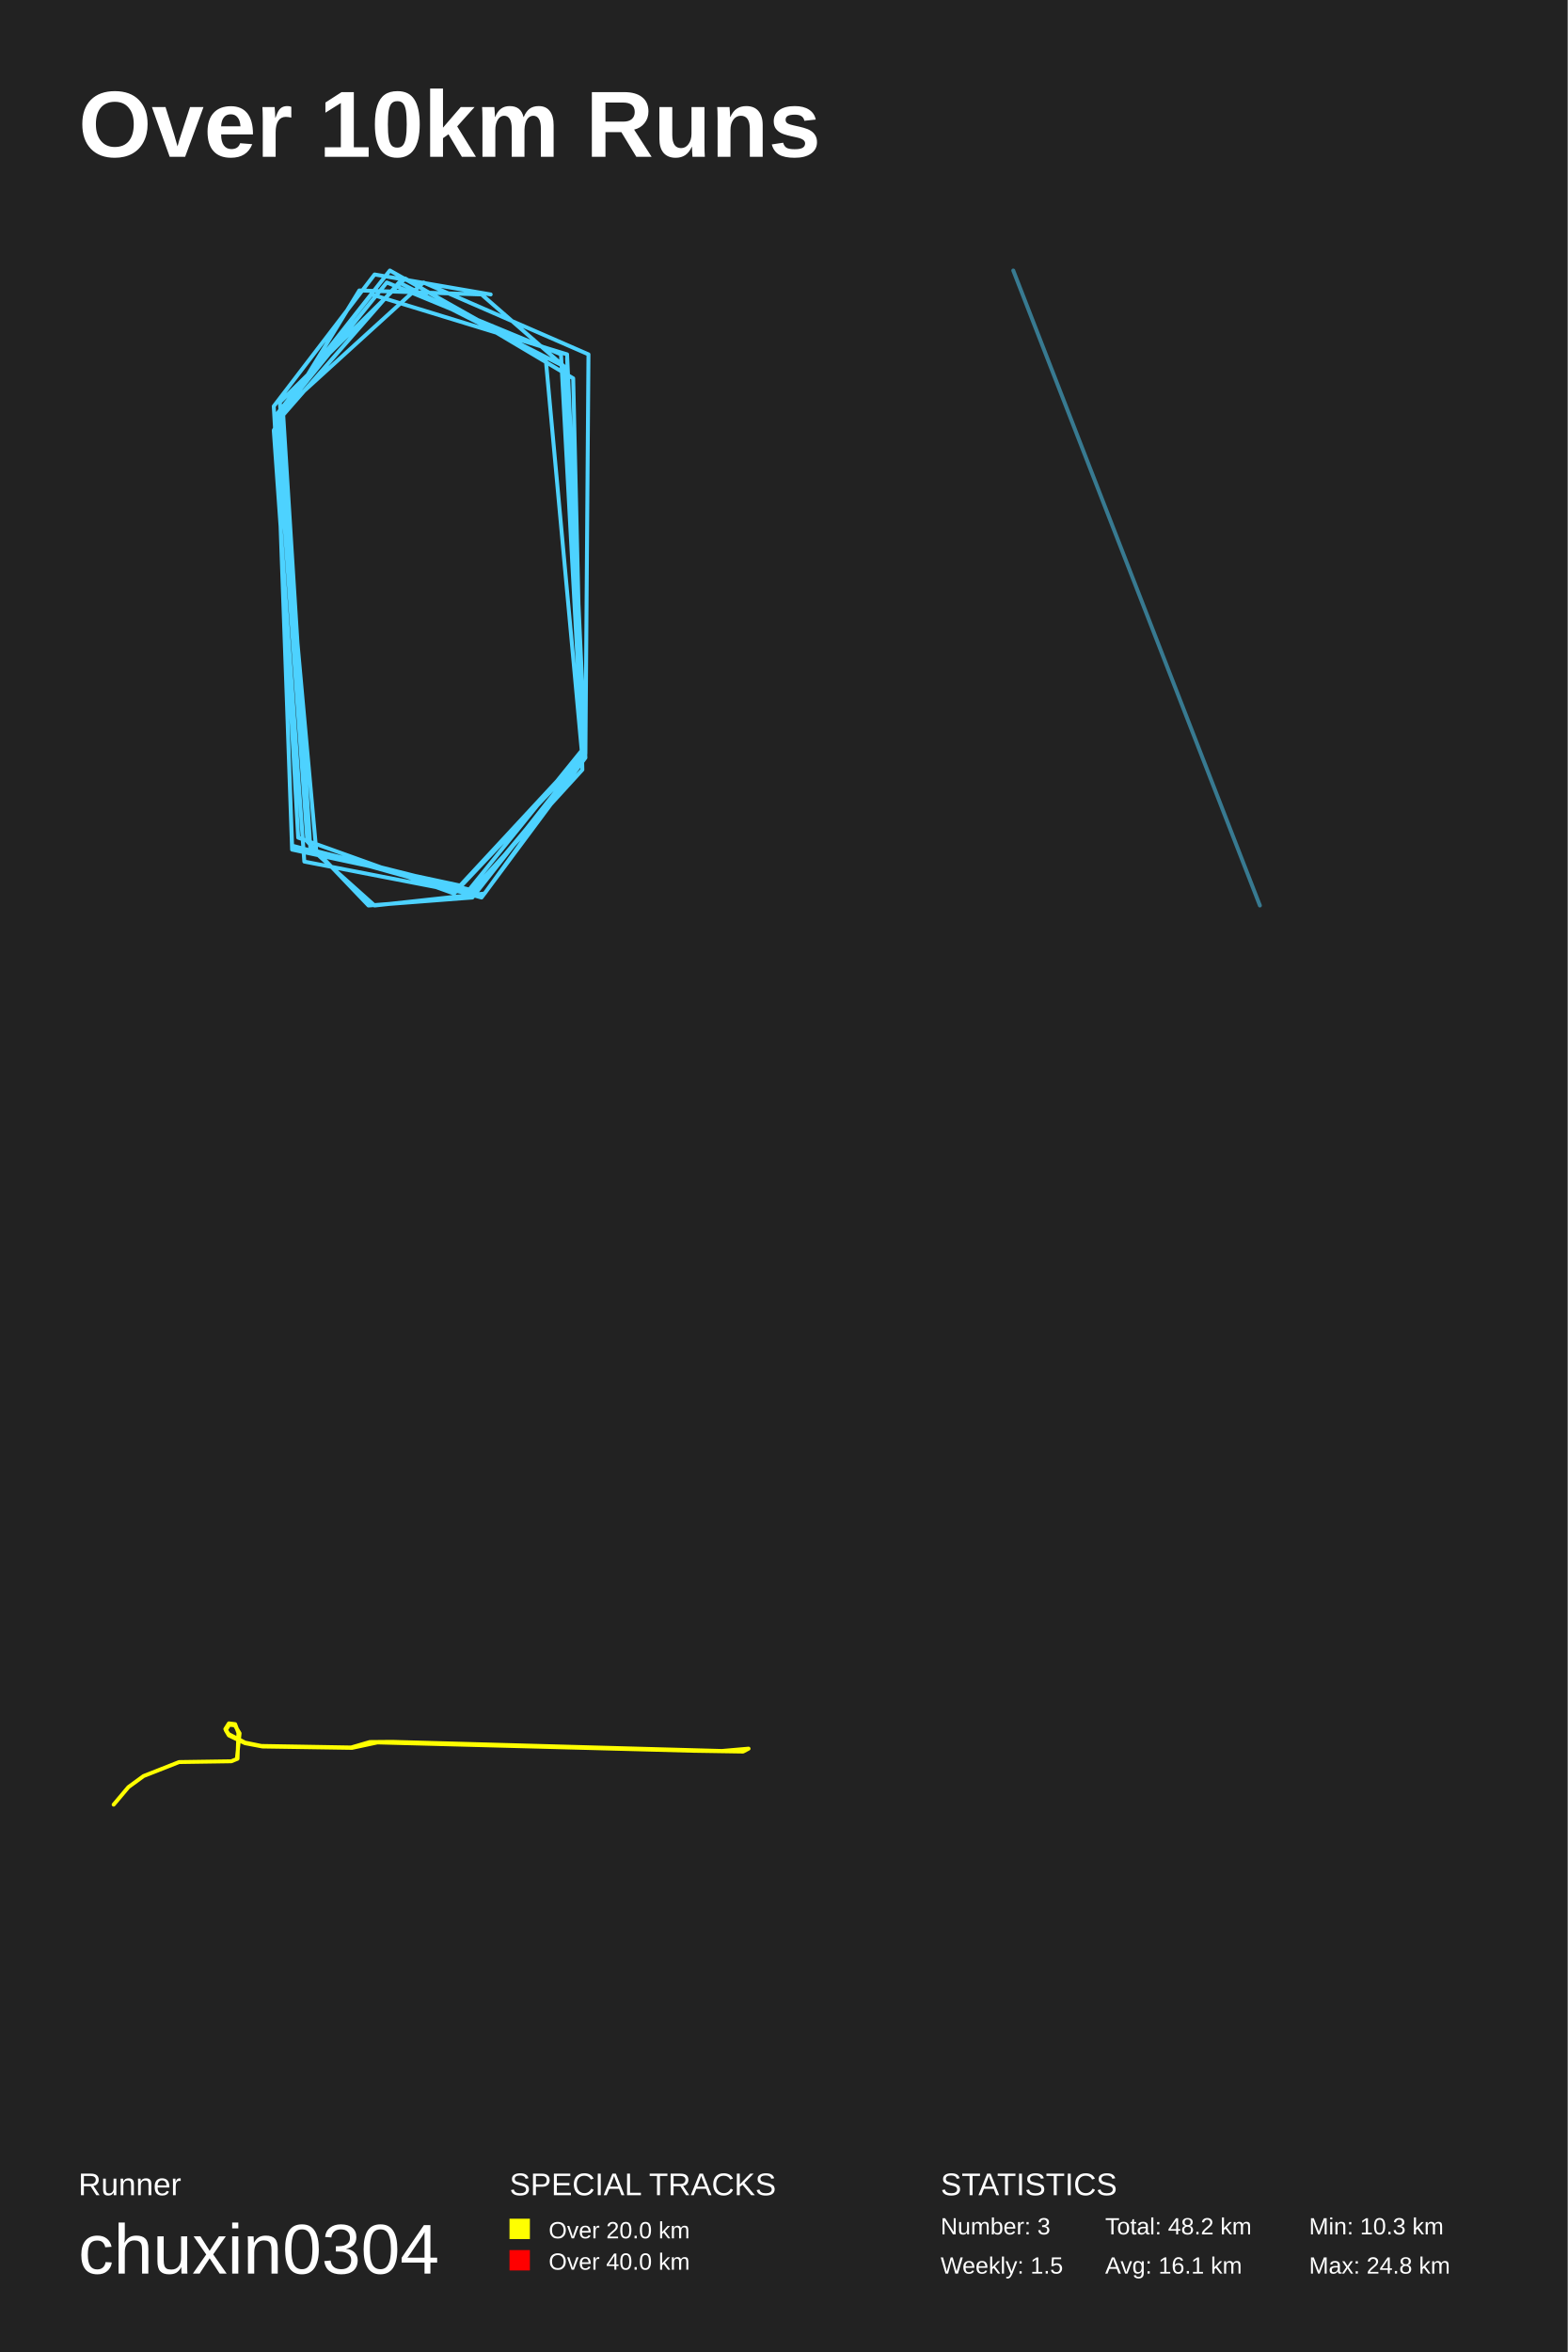
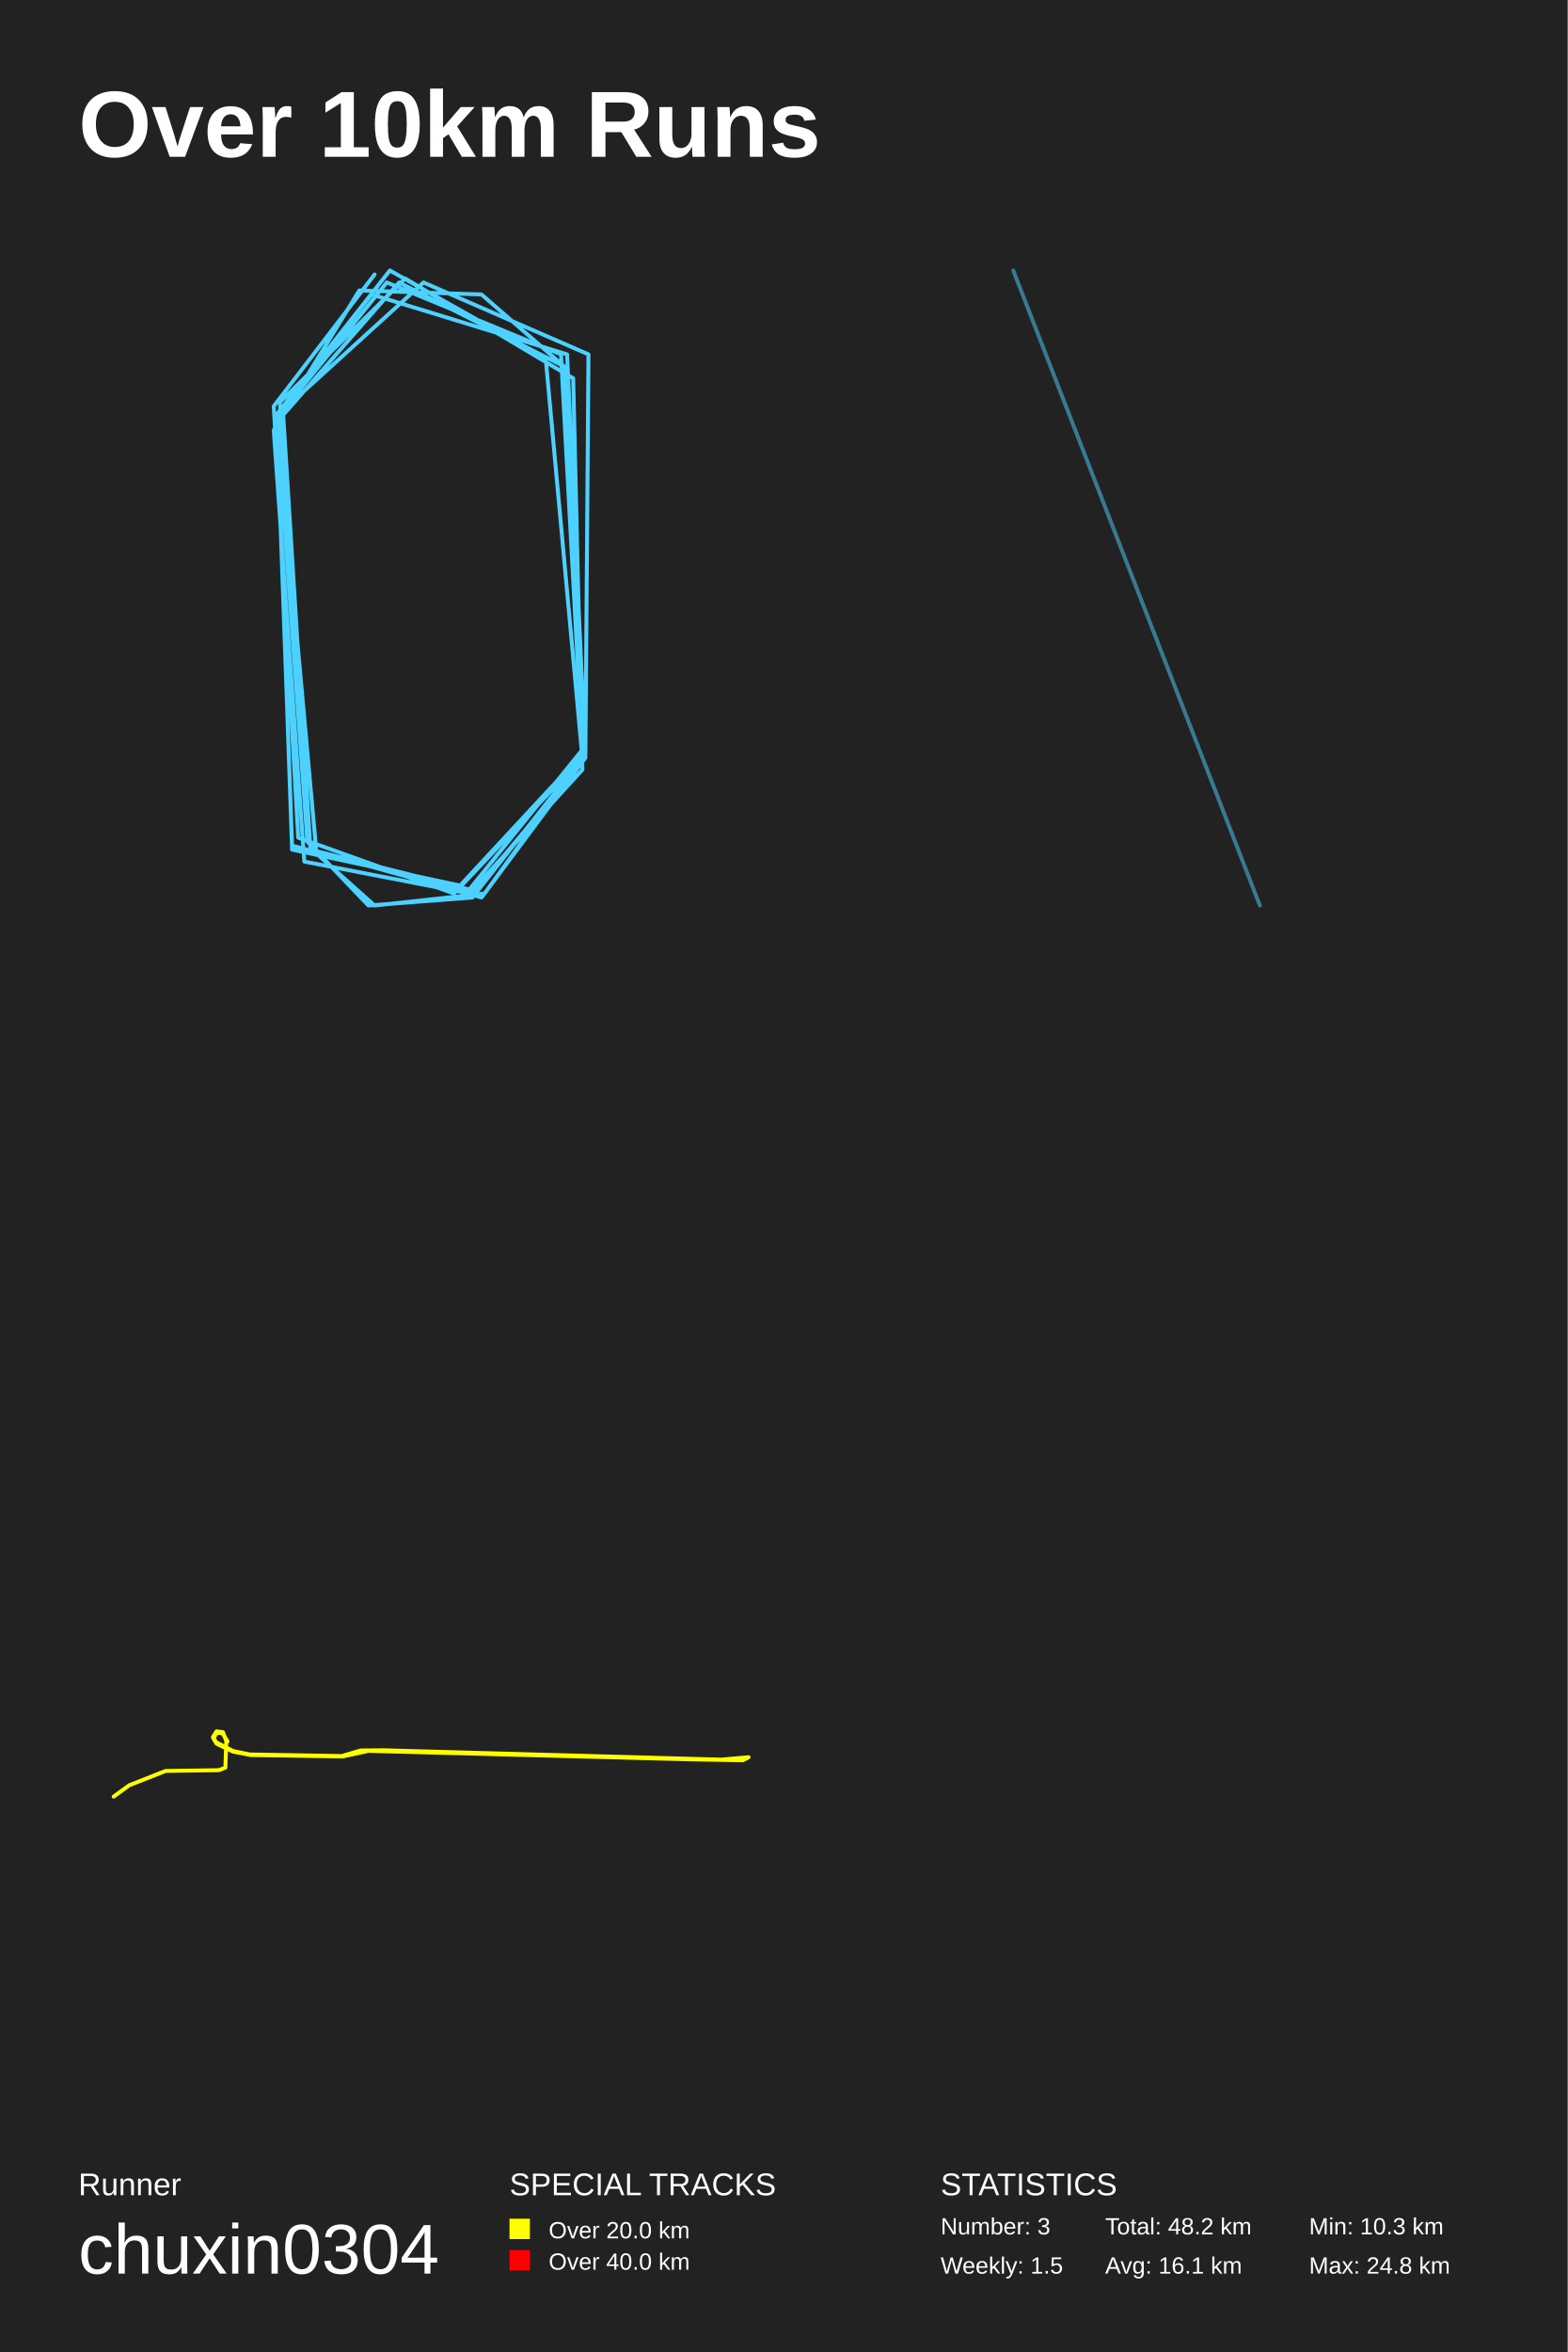
<svg xmlns="http://www.w3.org/2000/svg" baseProfile="full" height="300mm" version="1.1" viewBox="0,0,200,300" width="200mm">
  <defs />
  <rect fill="#222222" height="300" width="200" x="0" y="0" />
  <text fill="#FFFFFF" style="font-size:12px; font-family:Arial; font-weight:bold;" x="10" y="20">Over 10km Runs</text>
  <text fill="#FFFFFF" style="font-size:4px; font-family:Arial" x="10" y="280">Runner</text>
  <text fill="#FFFFFF" style="font-size:9px; font-family:Arial" x="10" y="290">chuxin0304</text>
  <text fill="#FFFFFF" style="font-size:4px; font-family:Arial" x="65" y="280">SPECIAL TRACKS</text>
  <rect fill="yellow" height="2.6" width="2.6" x="65" y="283" />
  <text fill="#FFFFFF" style="font-size:3px; font-family:Arial" x="70" y="285.5">Over 20.0 km</text>
  <rect fill="red" height="2.6" width="2.6" x="65" y="287" />
  <text fill="#FFFFFF" style="font-size:3px; font-family:Arial" x="70" y="289.5">Over 40.0 km</text>
  <text fill="#FFFFFF" style="font-size:4px; font-family:Arial" x="120" y="280">STATISTICS</text>
  <text fill="#FFFFFF" style="font-size:3px; font-family:Arial" x="120" y="285">Number: 3</text>
  <text fill="#FFFFFF" style="font-size:3px; font-family:Arial" x="120" y="290">Weekly: 1.5</text>
  <text fill="#FFFFFF" style="font-size:3px; font-family:Arial" x="141" y="285">Total: 48.2 km</text>
  <text fill="#FFFFFF" style="font-size:3px; font-family:Arial" x="141" y="290">Avg: 16.1 km</text>
  <text fill="#FFFFFF" style="font-size:3px; font-family:Arial" x="167" y="285">Min: 10.3 km</text>
  <text fill="#FFFFFF" style="font-size:3px; font-family:Arial" x="167" y="290">Max: 24.8 km</text>
-   <polyline fill="none" opacity="1" points="62.601,37.557 47.788,35.009 34.925,51.821 38.043,106.84 57.924,113.972 74.296,96.651 69.618,45.708 49.738,34.5 35.314,52.84 37.264,108.368 58.703,112.953 74.296,96.142 71.957,46.727 50.907,36.028 35.314,53.859 37.264,107.859 60.262,113.972 74.296,97.161 71.957,46.727 61.432,37.557 45.839,37.047 34.925,54.878 38.823,109.896 59.873,113.972 74.296,98.179 73.126,48.255 51.687,35.519 35.704,51.311 39.602,108.368 59.873,113.462 74.296,95.632 71.567,45.198 49.348,36.028 35.314,53.349 39.213,107.349 47.009,115.5 60.262,114.481 74.686,96.142 75.075,45.198 54.025,36.028 36.094,52.33 39.602,108.368 61.432,114.481 74.686,96.651 72.347,45.198 47.399,37.557 35.314,52.84 40.382,108.877 47.788,115.5 61.822,113.972 74.686,96.142 72.347,45.708" stroke="#4DD2FF" stroke-dasharray="none" stroke-linecap="round" stroke-linejoin="round" stroke-width="0.5" />
-   <polyline fill="none" opacity="0.5" points="160.732,115.5 129.268,34.5 160.732,115.5 129.268,34.5 160.732,115.5 129.268,34.5 160.732,115.5 129.268,34.5 160.732,115.5 129.268,34.5 160.732,115.5 129.268,34.5 160.732,115.5 129.268,34.5 160.732,115.5 129.268,34.5 160.732,115.5 129.268,34.5 160.732,115.5 129.268,34.5 160.732,115.5 129.268,34.5 160.732,115.5 129.268,34.5 160.732,115.5 129.268,34.5 160.732,115.5 129.268,34.5 160.732,115.5 129.268,34.5 160.732,115.5 129.268,34.5 160.732,115.5 129.268,34.5 160.732,115.5 129.268,34.5 160.732,115.5 129.268,34.5 160.732,115.5 129.268,34.5 160.732,115.5 129.268,34.5 160.732,115.5 129.268,34.5 160.732,115.5 129.268,34.5 160.732,115.5 129.268,34.5 160.732,115.5 129.268,34.5 160.732,115.5 129.268,34.5 160.732,115.5 129.268,34.5 160.732,115.5 129.268,34.5 160.732,115.5 129.268,34.5 160.732,115.5 129.268,34.5 160.732,115.5 129.268,34.5 160.732,115.5 129.268,34.5 160.732,115.5 129.268,34.5 160.732,115.5 129.268,34.5 160.732,115.5 129.268,34.5 160.732,115.5 129.268,34.5 160.732,115.5 129.268,34.5 160.732,115.5 129.268,34.5 160.732,115.5 129.268,34.5 160.732,115.5 129.268,34.5 160.732,115.5 129.268,34.5 160.732,115.5 129.268,34.5 160.732,115.5 129.268,34.5 160.732,115.5 129.268,34.5 160.732,115.5 129.268,34.5 160.732,115.5 129.268,34.5 160.732,115.5 129.268,34.5 160.732,115.5 129.268,34.5 160.732,115.5 129.268,34.5 160.732,115.5 129.268,34.5 160.732,115.5 129.268,34.5 160.732,115.5 129.268,34.5 160.732,115.5 129.268,34.5 160.732,115.5 129.268,34.5 160.732,115.5 129.268,34.5" stroke="#4DD2FF" stroke-dasharray="1,0.5" stroke-linecap="round" stroke-linejoin="round" stroke-width="0.5" />
-   <polyline fill="none" opacity="1" points="30.226,224.281 30.567,221.084 29.96,220.067 29.239,219.993 28.803,220.687 29.201,221.356 31.269,222.348 33.489,222.769 44.908,222.943 48.152,222.249 88.462,223.314 94.798,223.414 95.5,223.042 92.085,223.339 50.03,222.174 47.166,222.199 44.794,222.893 33.337,222.695 31.269,222.273 29.163,221.183 28.746,220.538 29.201,219.819 29.998,219.918 30.415,221.034 30.302,224.331 29.505,224.653 22.847,224.752 18.313,226.537 16.378,227.95 14.5,230.181" stroke="yellow" stroke-dasharray="none" stroke-linecap="round" stroke-linejoin="round" stroke-width="0.5" />
+   <polyline fill="none" opacity="1" points="47.788,35.009 34.925,51.821 38.043,106.84 57.924,113.972 74.296,96.651 69.618,45.708 49.738,34.5 35.314,52.84 37.264,108.368 58.703,112.953 74.296,96.142 71.957,46.727 50.907,36.028 35.314,53.859 37.264,107.859 60.262,113.972 74.296,97.161 71.957,46.727 61.432,37.557 45.839,37.047 34.925,54.878 38.823,109.896 59.873,113.972 74.296,98.179 73.126,48.255 51.687,35.519 35.704,51.311 39.602,108.368 59.873,113.462 74.296,95.632 71.567,45.198 49.348,36.028 35.314,53.349 39.213,107.349 47.009,115.5 60.262,114.481 74.686,96.142 75.075,45.198 54.025,36.028 36.094,52.33 39.602,108.368 61.432,114.481 74.686,96.651 72.347,45.198 47.399,37.557 35.314,52.84 40.382,108.877 47.788,115.5 61.822,113.972 74.686,96.142" stroke="#4DD2FF" stroke-dasharray="none" stroke-linecap="round" stroke-linejoin="round" stroke-width="0.5" />
+   <polyline fill="none" opacity="0.5" points="129.268,34.5 160.732,115.5 129.268,34.5 160.732,115.5 129.268,34.5 160.732,115.5 129.268,34.5 160.732,115.5 129.268,34.5 160.732,115.5 129.268,34.5 160.732,115.5 129.268,34.5 160.732,115.5 129.268,34.5 160.732,115.5 129.268,34.5 160.732,115.5 129.268,34.5 160.732,115.5 129.268,34.5 160.732,115.5 129.268,34.5 160.732,115.5 129.268,34.5 160.732,115.5 129.268,34.5 160.732,115.5 129.268,34.5 160.732,115.5 129.268,34.5 160.732,115.5 129.268,34.5 160.732,115.5 129.268,34.5 160.732,115.5 129.268,34.5 160.732,115.5 129.268,34.5 160.732,115.5 129.268,34.5 160.732,115.5 129.268,34.5 160.732,115.5 129.268,34.5 160.732,115.5 129.268,34.5 160.732,115.5 129.268,34.5 160.732,115.5 129.268,34.5 160.732,115.5 129.268,34.5 160.732,115.5 129.268,34.5 160.732,115.5 129.268,34.5 160.732,115.5 129.268,34.5 160.732,115.5 129.268,34.5 160.732,115.5 129.268,34.5 160.732,115.5 129.268,34.5 160.732,115.5 129.268,34.5 160.732,115.5 129.268,34.5 160.732,115.5 129.268,34.5 160.732,115.5 129.268,34.5 160.732,115.5 129.268,34.5 160.732,115.5 129.268,34.5 160.732,115.5 129.268,34.5 160.732,115.5 129.268,34.5 160.732,115.5 129.268,34.5 160.732,115.5 129.268,34.5 160.732,115.5 129.268,34.5 160.732,115.5 129.268,34.5 160.732,115.5 129.268,34.5 160.732,115.5 129.268,34.5 160.732,115.5 129.268,34.5 160.732,115.5 129.268,34.5 160.732,115.5 129.268,34.5 160.732,115.5 129.268,34.5 160.732,115.5 129.268,34.5 160.732,115.5 129.268,34.5 160.732,115.5 129.268,34.5 160.732,115.5" stroke="#4DD2FF" stroke-dasharray="1,0.5" stroke-linecap="round" stroke-linejoin="round" stroke-width="0.5" />
+   <polyline fill="none" opacity="1" points="29.026,222.132 28.405,221.092 27.667,221.016 27.22,221.726 27.628,222.412 29.745,223.427 32.017,223.858 43.707,224.036 47.028,223.325 88.295,224.416 94.781,224.518 95.5,224.137 92.004,224.442 48.951,223.249 46.018,223.274 43.591,223.985 31.861,223.782 29.745,223.351 27.589,222.234 27.162,221.574 27.628,220.838 28.443,220.94 28.871,222.082 28.754,225.457 27.939,225.787 21.122,225.888 16.481,227.715 14.5,229.162" stroke="yellow" stroke-dasharray="none" stroke-linecap="round" stroke-linejoin="round" stroke-width="0.5" />
</svg>
